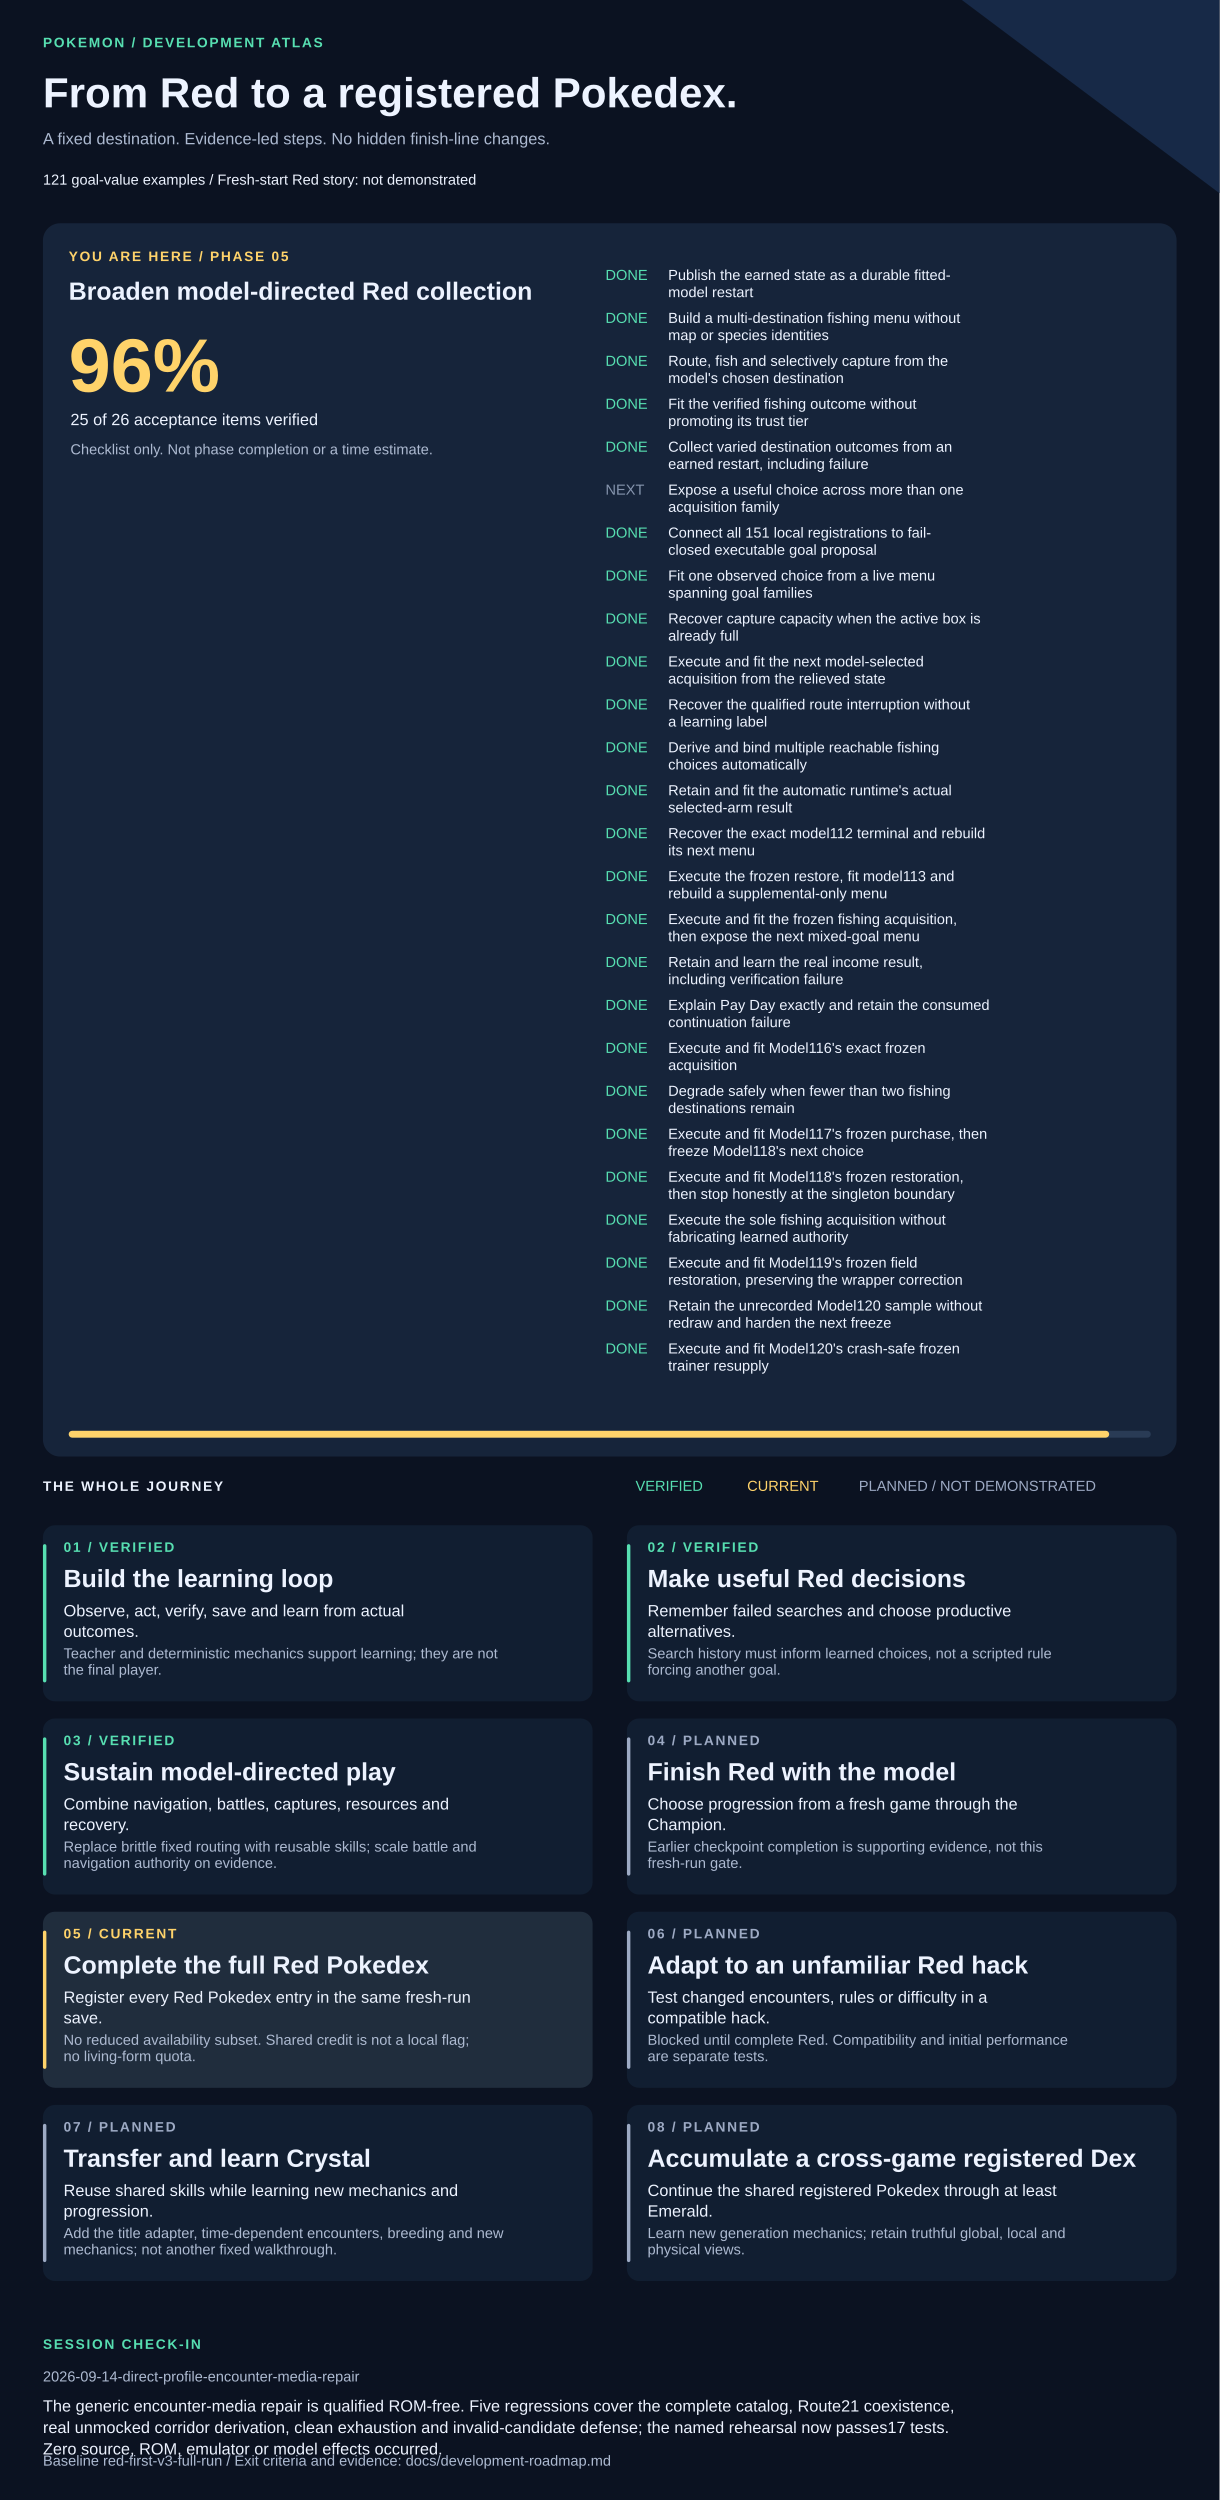
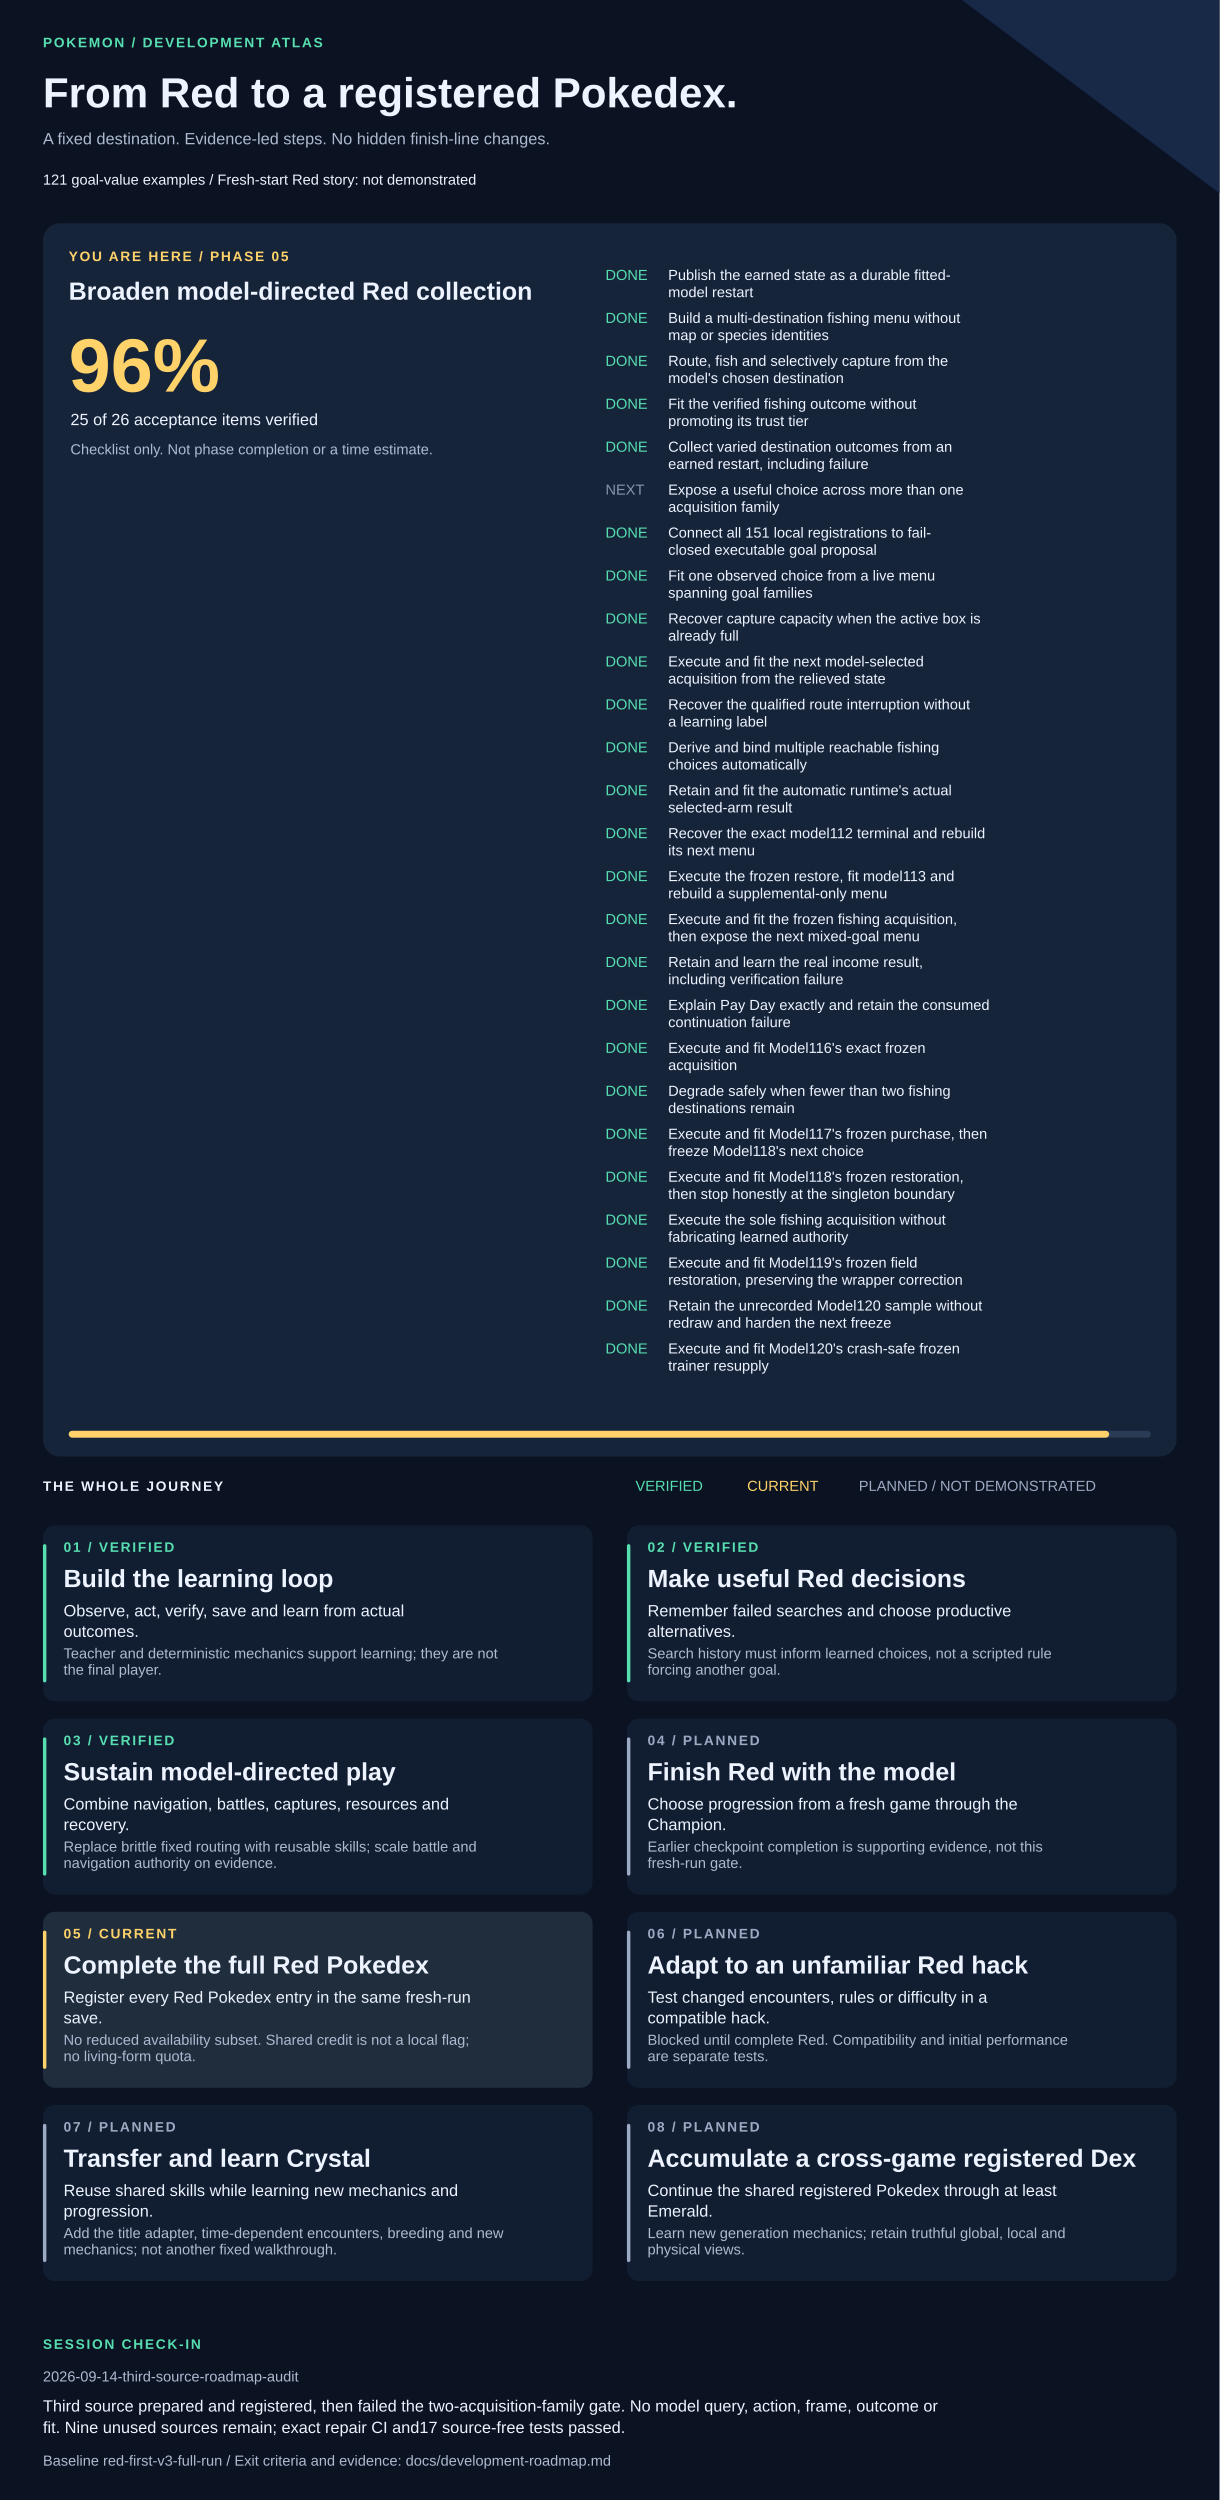
<svg xmlns="http://www.w3.org/2000/svg" width="1420" height="2911" viewBox="0 0 1420 2911" role="img" aria-labelledby="title description">
  <style>text{font-family:Arial,Helvetica,sans-serif;fill:#edf3ff}.muted{fill:#adbad1}.eyebrow{font-size:16px;letter-spacing:2px;font-weight:bold}.heading{font-size:29px;font-weight:bold}.body{font-size:19px}.small{font-size:17px}</style>
  <rect width="1420" height="2911" fill="#0b1221" />
  <path d="M1120 0H1420V225Z" fill="#172947" />
  <text x="50" y="55" class="eyebrow" style="fill:#57dfb1">POKEMON / DEVELOPMENT ATLAS</text>
  <text x="50" y="125" style="font-size:49px;font-weight:bold">From Red to a registered Pokedex.</text>
  <text x="50" y="168" class="body muted">A fixed destination. Evidence-led steps. No hidden finish-line changes.</text>
  <text x="50" y="215" class="small">121 goal-value examples  /  Fresh-start Red story: not demonstrated</text>
  <rect x="50" y="260" width="1320" height="1436" rx="20" fill="#16243a" />
  <text x="80" y="304" class="eyebrow" style="fill:#ffd36a">YOU ARE HERE / PHASE 05</text>
  <text x="80" y="349" class="heading">Broaden model-directed Red collection</text>
  <text x="80" y="456" style="font-size:88px;font-weight:bold;fill:#ffd36a">96%</text>
  <text x="82" y="495" class="body">25 of 26 acceptance items verified</text>
  <text x="82" y="529" class="small muted">Checklist only. Not phase completion or a time estimate.</text>
  <text x="705" y="326" class="small" style="fill:#57dfb1">DONE</text>
  <text x="778" y="326" class="small">Publish the earned state as a durable fitted-</text>
  <text x="778" y="346" class="small">model restart</text>
  <text x="705" y="376" class="small" style="fill:#57dfb1">DONE</text>
  <text x="778" y="376" class="small">Build a multi-destination fishing menu without</text>
  <text x="778" y="396" class="small">map or species identities</text>
  <text x="705" y="426" class="small" style="fill:#57dfb1">DONE</text>
  <text x="778" y="426" class="small">Route, fish and selectively capture from the</text>
  <text x="778" y="446" class="small">model's chosen destination</text>
  <text x="705" y="476" class="small" style="fill:#57dfb1">DONE</text>
  <text x="778" y="476" class="small">Fit the verified fishing outcome without</text>
  <text x="778" y="496" class="small">promoting its trust tier</text>
  <text x="705" y="526" class="small" style="fill:#57dfb1">DONE</text>
  <text x="778" y="526" class="small">Collect varied destination outcomes from an</text>
  <text x="778" y="546" class="small">earned restart, including failure</text>
  <text x="705" y="576" class="small" style="fill:#8594ad">NEXT</text>
  <text x="778" y="576" class="small">Expose a useful choice across more than one</text>
  <text x="778" y="596" class="small">acquisition family</text>
  <text x="705" y="626" class="small" style="fill:#57dfb1">DONE</text>
  <text x="778" y="626" class="small">Connect all 151 local registrations to fail-</text>
  <text x="778" y="646" class="small">closed executable goal proposal</text>
  <text x="705" y="676" class="small" style="fill:#57dfb1">DONE</text>
  <text x="778" y="676" class="small">Fit one observed choice from a live menu</text>
  <text x="778" y="696" class="small">spanning goal families</text>
  <text x="705" y="726" class="small" style="fill:#57dfb1">DONE</text>
  <text x="778" y="726" class="small">Recover capture capacity when the active box is</text>
  <text x="778" y="746" class="small">already full</text>
  <text x="705" y="776" class="small" style="fill:#57dfb1">DONE</text>
  <text x="778" y="776" class="small">Execute and fit the next model-selected</text>
  <text x="778" y="796" class="small">acquisition from the relieved state</text>
  <text x="705" y="826" class="small" style="fill:#57dfb1">DONE</text>
  <text x="778" y="826" class="small">Recover the qualified route interruption without</text>
  <text x="778" y="846" class="small">a learning label</text>
  <text x="705" y="876" class="small" style="fill:#57dfb1">DONE</text>
  <text x="778" y="876" class="small">Derive and bind multiple reachable fishing</text>
  <text x="778" y="896" class="small">choices automatically</text>
  <text x="705" y="926" class="small" style="fill:#57dfb1">DONE</text>
  <text x="778" y="926" class="small">Retain and fit the automatic runtime's actual</text>
  <text x="778" y="946" class="small">selected-arm result</text>
  <text x="705" y="976" class="small" style="fill:#57dfb1">DONE</text>
  <text x="778" y="976" class="small">Recover the exact model112 terminal and rebuild</text>
  <text x="778" y="996" class="small">its next menu</text>
  <text x="705" y="1026" class="small" style="fill:#57dfb1">DONE</text>
  <text x="778" y="1026" class="small">Execute the frozen restore, fit model113 and</text>
  <text x="778" y="1046" class="small">rebuild a supplemental-only menu</text>
  <text x="705" y="1076" class="small" style="fill:#57dfb1">DONE</text>
  <text x="778" y="1076" class="small">Execute and fit the frozen fishing acquisition,</text>
  <text x="778" y="1096" class="small">then expose the next mixed-goal menu</text>
  <text x="705" y="1126" class="small" style="fill:#57dfb1">DONE</text>
  <text x="778" y="1126" class="small">Retain and learn the real income result,</text>
  <text x="778" y="1146" class="small">including verification failure</text>
  <text x="705" y="1176" class="small" style="fill:#57dfb1">DONE</text>
  <text x="778" y="1176" class="small">Explain Pay Day exactly and retain the consumed</text>
  <text x="778" y="1196" class="small">continuation failure</text>
  <text x="705" y="1226" class="small" style="fill:#57dfb1">DONE</text>
  <text x="778" y="1226" class="small">Execute and fit Model116's exact frozen</text>
  <text x="778" y="1246" class="small">acquisition</text>
  <text x="705" y="1276" class="small" style="fill:#57dfb1">DONE</text>
  <text x="778" y="1276" class="small">Degrade safely when fewer than two fishing</text>
  <text x="778" y="1296" class="small">destinations remain</text>
  <text x="705" y="1326" class="small" style="fill:#57dfb1">DONE</text>
  <text x="778" y="1326" class="small">Execute and fit Model117's frozen purchase, then</text>
  <text x="778" y="1346" class="small">freeze Model118's next choice</text>
  <text x="705" y="1376" class="small" style="fill:#57dfb1">DONE</text>
  <text x="778" y="1376" class="small">Execute and fit Model118's frozen restoration,</text>
  <text x="778" y="1396" class="small">then stop honestly at the singleton boundary</text>
  <text x="705" y="1426" class="small" style="fill:#57dfb1">DONE</text>
  <text x="778" y="1426" class="small">Execute the sole fishing acquisition without</text>
  <text x="778" y="1446" class="small">fabricating learned authority</text>
  <text x="705" y="1476" class="small" style="fill:#57dfb1">DONE</text>
  <text x="778" y="1476" class="small">Execute and fit Model119's frozen field</text>
  <text x="778" y="1496" class="small">restoration, preserving the wrapper correction</text>
  <text x="705" y="1526" class="small" style="fill:#57dfb1">DONE</text>
  <text x="778" y="1526" class="small">Retain the unrecorded Model120 sample without</text>
  <text x="778" y="1546" class="small">redraw and harden the next freeze</text>
  <text x="705" y="1576" class="small" style="fill:#57dfb1">DONE</text>
  <text x="778" y="1576" class="small">Execute and fit Model120's crash-safe frozen</text>
  <text x="778" y="1596" class="small">trainer resupply</text>
  <rect x="80" y="1666" width="1260" height="8" rx="4" fill="#293b55" />
  <rect x="80" y="1666" width="1211.54" height="8" rx="4" fill="#ffd36a" />
  <text x="50" y="1736" class="eyebrow">THE WHOLE JOURNEY</text>
  <text x="740" y="1736" class="small" style="fill:#57dfb1">VERIFIED</text>
  <text x="870" y="1736" class="small" style="fill:#ffd36a">CURRENT</text>
  <text x="1000" y="1736" class="small" style="fill:#9daac4">PLANNED / NOT DEMONSTRATED</text>
  <rect x="50" y="1776" width="640" height="205" rx="14" fill="#111e31" />
  <rect x="50" y="1798" width="4" height="161" rx="2" fill="#57dfb1" />
  <text x="74" y="1807" class="eyebrow" style="fill:#57dfb1">01 / VERIFIED</text>
  <text x="74" y="1848" class="heading">Build the learning loop</text>
  <text x="74" y="1882" class="body">Observe, act, verify, save and learn from actual</text>
  <text x="74" y="1906" class="body">outcomes.</text>
  <text x="74" y="1931" class="small muted">Teacher and deterministic mechanics support learning; they are not</text>
  <text x="74" y="1950" class="small muted">the final player.</text>
  <rect x="730" y="1776" width="640" height="205" rx="14" fill="#111e31" />
  <rect x="730" y="1798" width="4" height="161" rx="2" fill="#57dfb1" />
  <text x="754" y="1807" class="eyebrow" style="fill:#57dfb1">02 / VERIFIED</text>
  <text x="754" y="1848" class="heading">Make useful Red decisions</text>
  <text x="754" y="1882" class="body">Remember failed searches and choose productive</text>
  <text x="754" y="1906" class="body">alternatives.</text>
  <text x="754" y="1931" class="small muted">Search history must inform learned choices, not a scripted rule</text>
  <text x="754" y="1950" class="small muted">forcing another goal.</text>
  <rect x="50" y="2001" width="640" height="205" rx="14" fill="#111e31" />
  <rect x="50" y="2023" width="4" height="161" rx="2" fill="#57dfb1" />
  <text x="74" y="2032" class="eyebrow" style="fill:#57dfb1">03 / VERIFIED</text>
  <text x="74" y="2073" class="heading">Sustain model-directed play</text>
  <text x="74" y="2107" class="body">Combine navigation, battles, captures, resources and</text>
  <text x="74" y="2131" class="body">recovery.</text>
  <text x="74" y="2156" class="small muted">Replace brittle fixed routing with reusable skills; scale battle and</text>
  <text x="74" y="2175" class="small muted">navigation authority on evidence.</text>
  <rect x="730" y="2001" width="640" height="205" rx="14" fill="#111e31" />
  <rect x="730" y="2023" width="4" height="161" rx="2" fill="#9daac4" />
  <text x="754" y="2032" class="eyebrow" style="fill:#9daac4">04 / PLANNED</text>
  <text x="754" y="2073" class="heading">Finish Red with the model</text>
  <text x="754" y="2107" class="body">Choose progression from a fresh game through the</text>
  <text x="754" y="2131" class="body">Champion.</text>
  <text x="754" y="2156" class="small muted">Earlier checkpoint completion is supporting evidence, not this</text>
  <text x="754" y="2175" class="small muted">fresh-run gate.</text>
  <rect x="50" y="2226" width="640" height="205" rx="14" fill="#202d3d" />
  <rect x="50" y="2248" width="4" height="161" rx="2" fill="#ffd36a" />
  <text x="74" y="2257" class="eyebrow" style="fill:#ffd36a">05 / CURRENT</text>
  <text x="74" y="2298" class="heading">Complete the full Red Pokedex</text>
  <text x="74" y="2332" class="body">Register every Red Pokedex entry in the same fresh-run</text>
  <text x="74" y="2356" class="body">save.</text>
  <text x="74" y="2381" class="small muted">No reduced availability subset. Shared credit is not a local flag;</text>
  <text x="74" y="2400" class="small muted">no living-form quota.</text>
  <rect x="730" y="2226" width="640" height="205" rx="14" fill="#111e31" />
  <rect x="730" y="2248" width="4" height="161" rx="2" fill="#9daac4" />
  <text x="754" y="2257" class="eyebrow" style="fill:#9daac4">06 / PLANNED</text>
  <text x="754" y="2298" class="heading">Adapt to an unfamiliar Red hack</text>
  <text x="754" y="2332" class="body">Test changed encounters, rules or difficulty in a</text>
  <text x="754" y="2356" class="body">compatible hack.</text>
  <text x="754" y="2381" class="small muted">Blocked until complete Red. Compatibility and initial performance</text>
  <text x="754" y="2400" class="small muted">are separate tests.</text>
  <rect x="50" y="2451" width="640" height="205" rx="14" fill="#111e31" />
  <rect x="50" y="2473" width="4" height="161" rx="2" fill="#9daac4" />
  <text x="74" y="2482" class="eyebrow" style="fill:#9daac4">07 / PLANNED</text>
  <text x="74" y="2523" class="heading">Transfer and learn Crystal</text>
  <text x="74" y="2557" class="body">Reuse shared skills while learning new mechanics and</text>
  <text x="74" y="2581" class="body">progression.</text>
  <text x="74" y="2606" class="small muted">Add the title adapter, time-dependent encounters, breeding and new</text>
  <text x="74" y="2625" class="small muted">mechanics; not another fixed walkthrough.</text>
  <rect x="730" y="2451" width="640" height="205" rx="14" fill="#111e31" />
  <rect x="730" y="2473" width="4" height="161" rx="2" fill="#9daac4" />
  <text x="754" y="2482" class="eyebrow" style="fill:#9daac4">08 / PLANNED</text>
  <text x="754" y="2523" class="heading">Accumulate a cross-game registered Dex</text>
  <text x="754" y="2557" class="body">Continue the shared registered Pokedex through at least</text>
  <text x="754" y="2581" class="body">Emerald.</text>
  <text x="754" y="2606" class="small muted">Learn new generation mechanics; retain truthful global, local and</text>
  <text x="754" y="2625" class="small muted">physical views.</text>
  <text x="50" y="2735" class="eyebrow" style="fill:#57dfb1">SESSION CHECK-IN</text>
-   <text x="50" y="2773" class="small muted">2026-09-14-direct-profile-encounter-media-repair</text>
-   <text x="50" y="2808" class="body">The generic encounter-media repair is qualified ROM-free. Five regressions cover the complete catalog, Route21 coexistence,</text>
-   <text x="50" y="2833" class="body">real unmocked corridor derivation, clean exhaustion and invalid-candidate defense; the named rehearsal now passes17 tests.</text>
-   <text x="50" y="2858" class="body">Zero source, ROM, emulator or model effects occurred.</text>
+   <text x="50" y="2773" class="small muted">2026-09-14-third-source-roadmap-audit</text>
+   <text x="50" y="2808" class="body">Third source prepared and registered, then failed the two-acquisition-family gate. No model query, action, frame, outcome or</text>
+   <text x="50" y="2833" class="body">fit. Nine unused sources remain; exact repair CI and17 source-free tests passed.</text>
  <text x="50" y="2871" class="small muted">Baseline red-first-v3-full-run / Exit criteria and evidence: docs/development-roadmap.md</text>
</svg>
